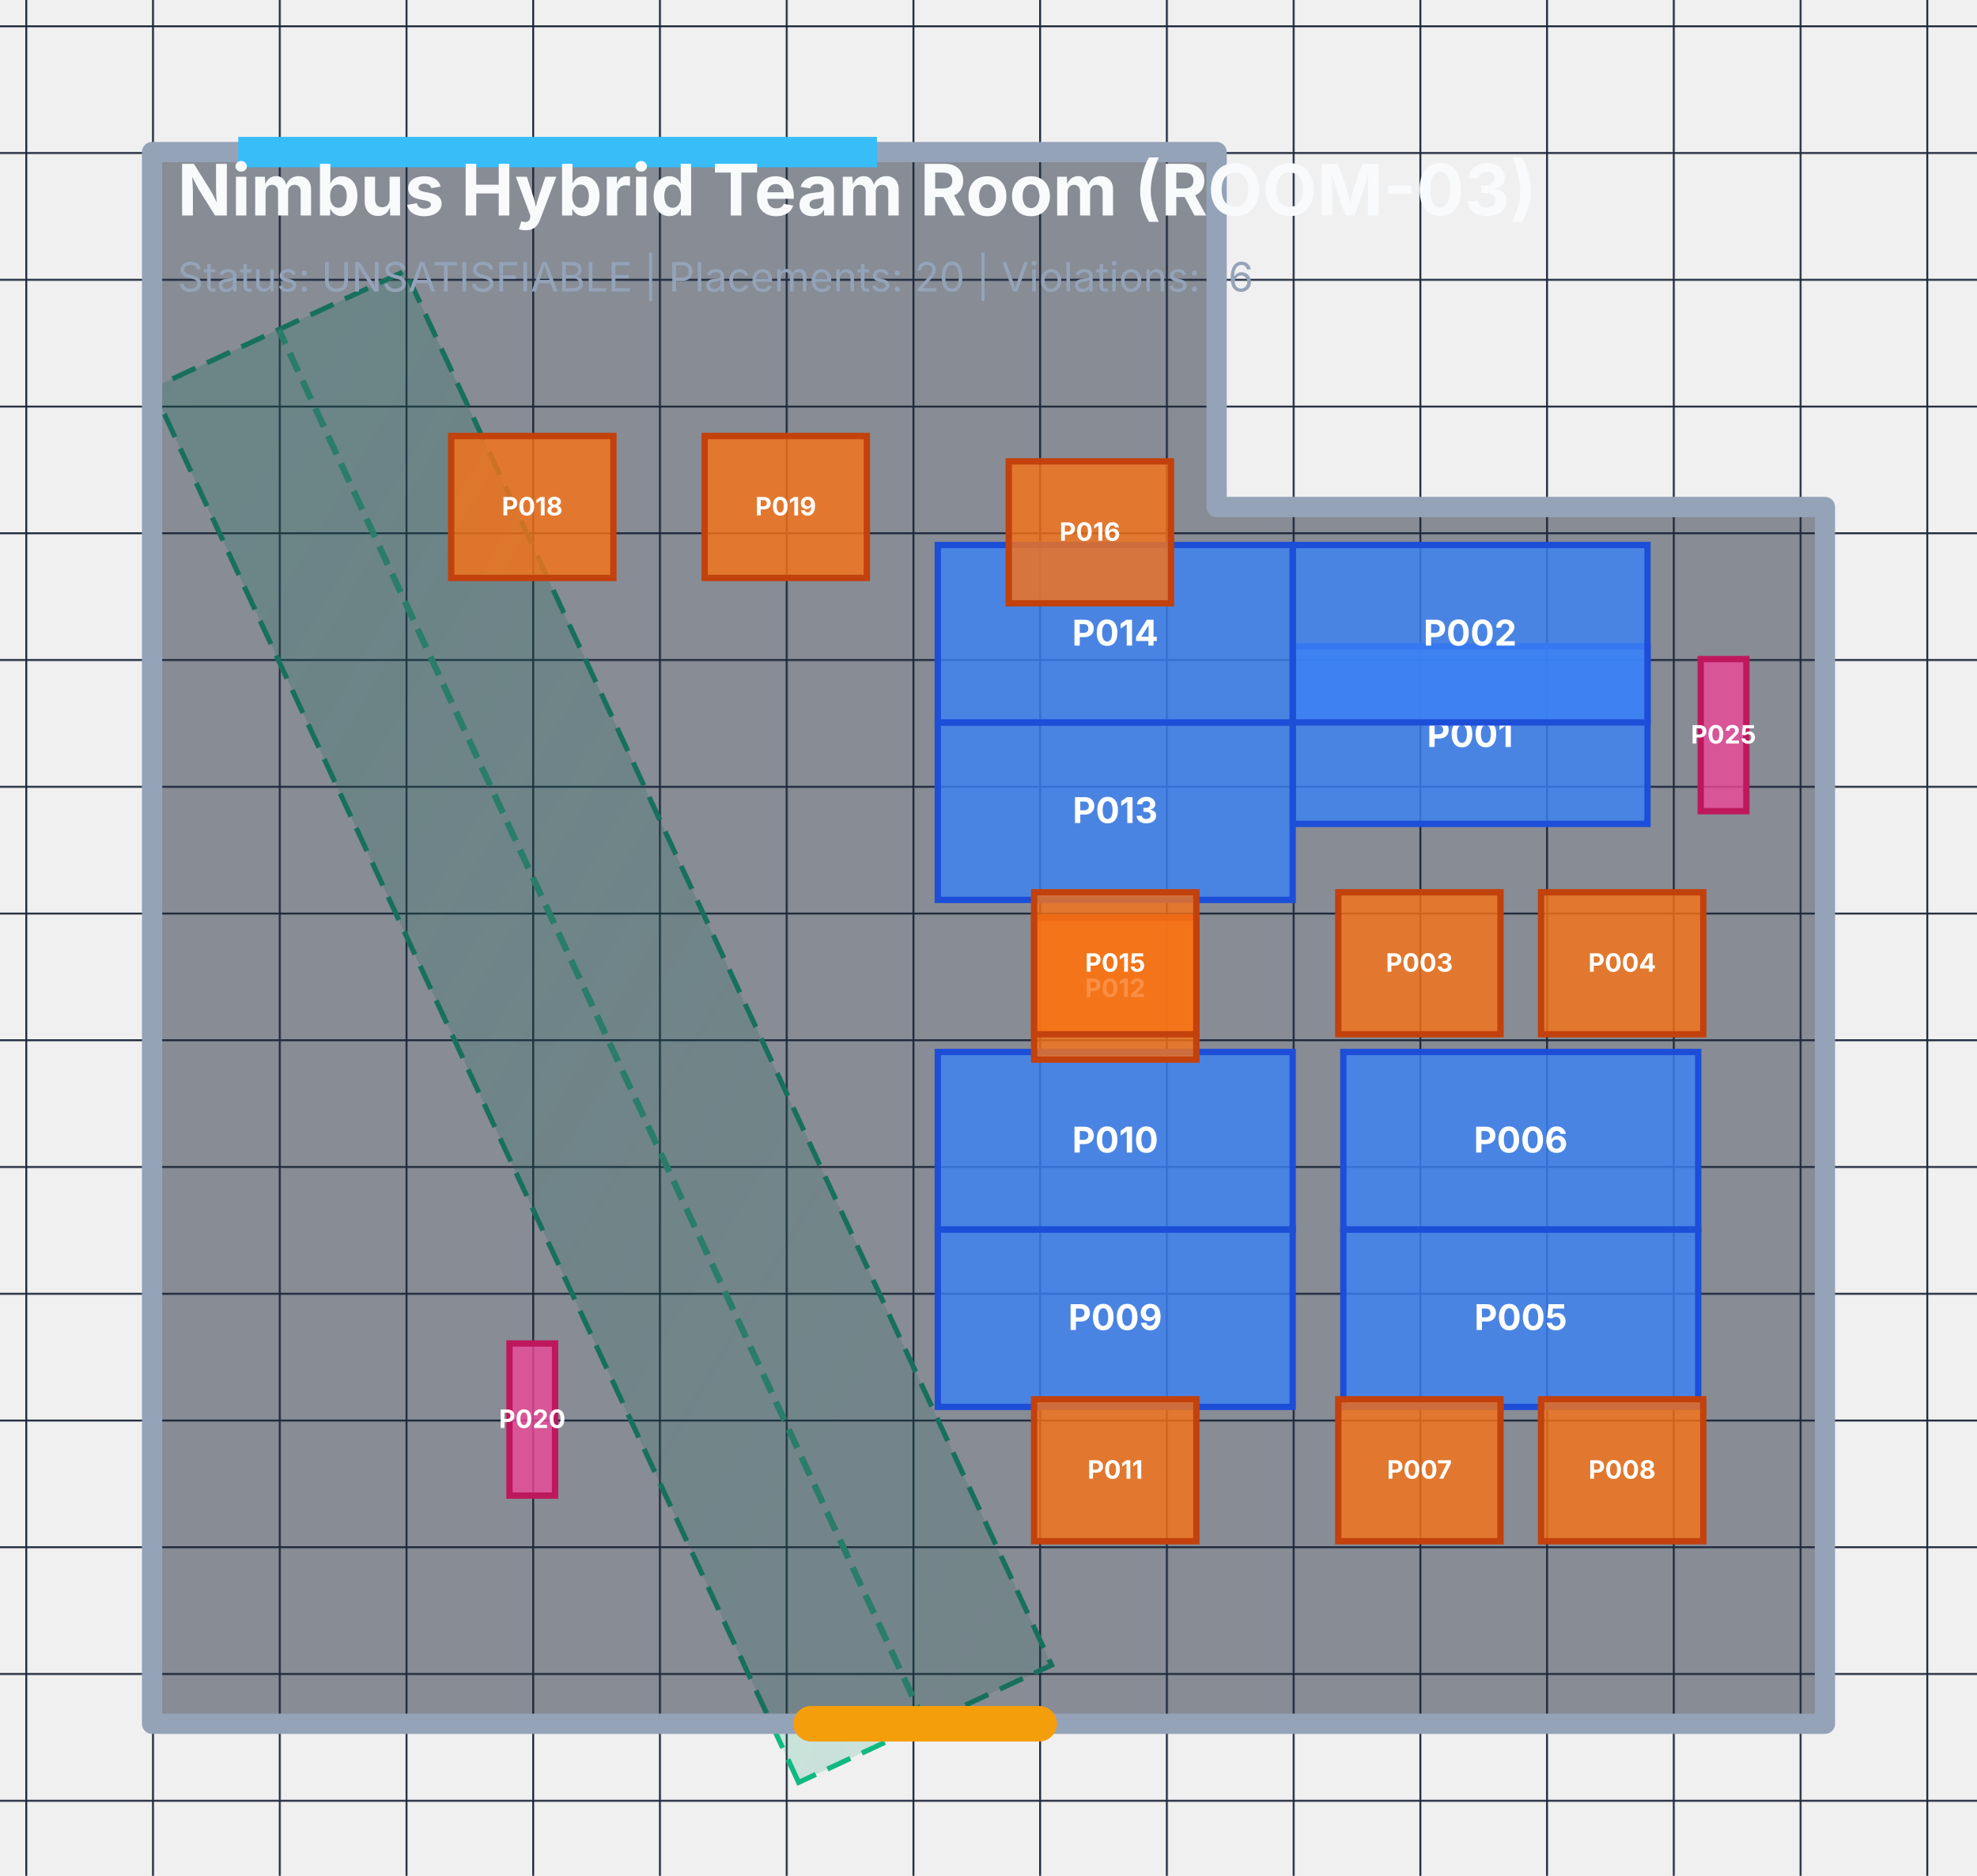
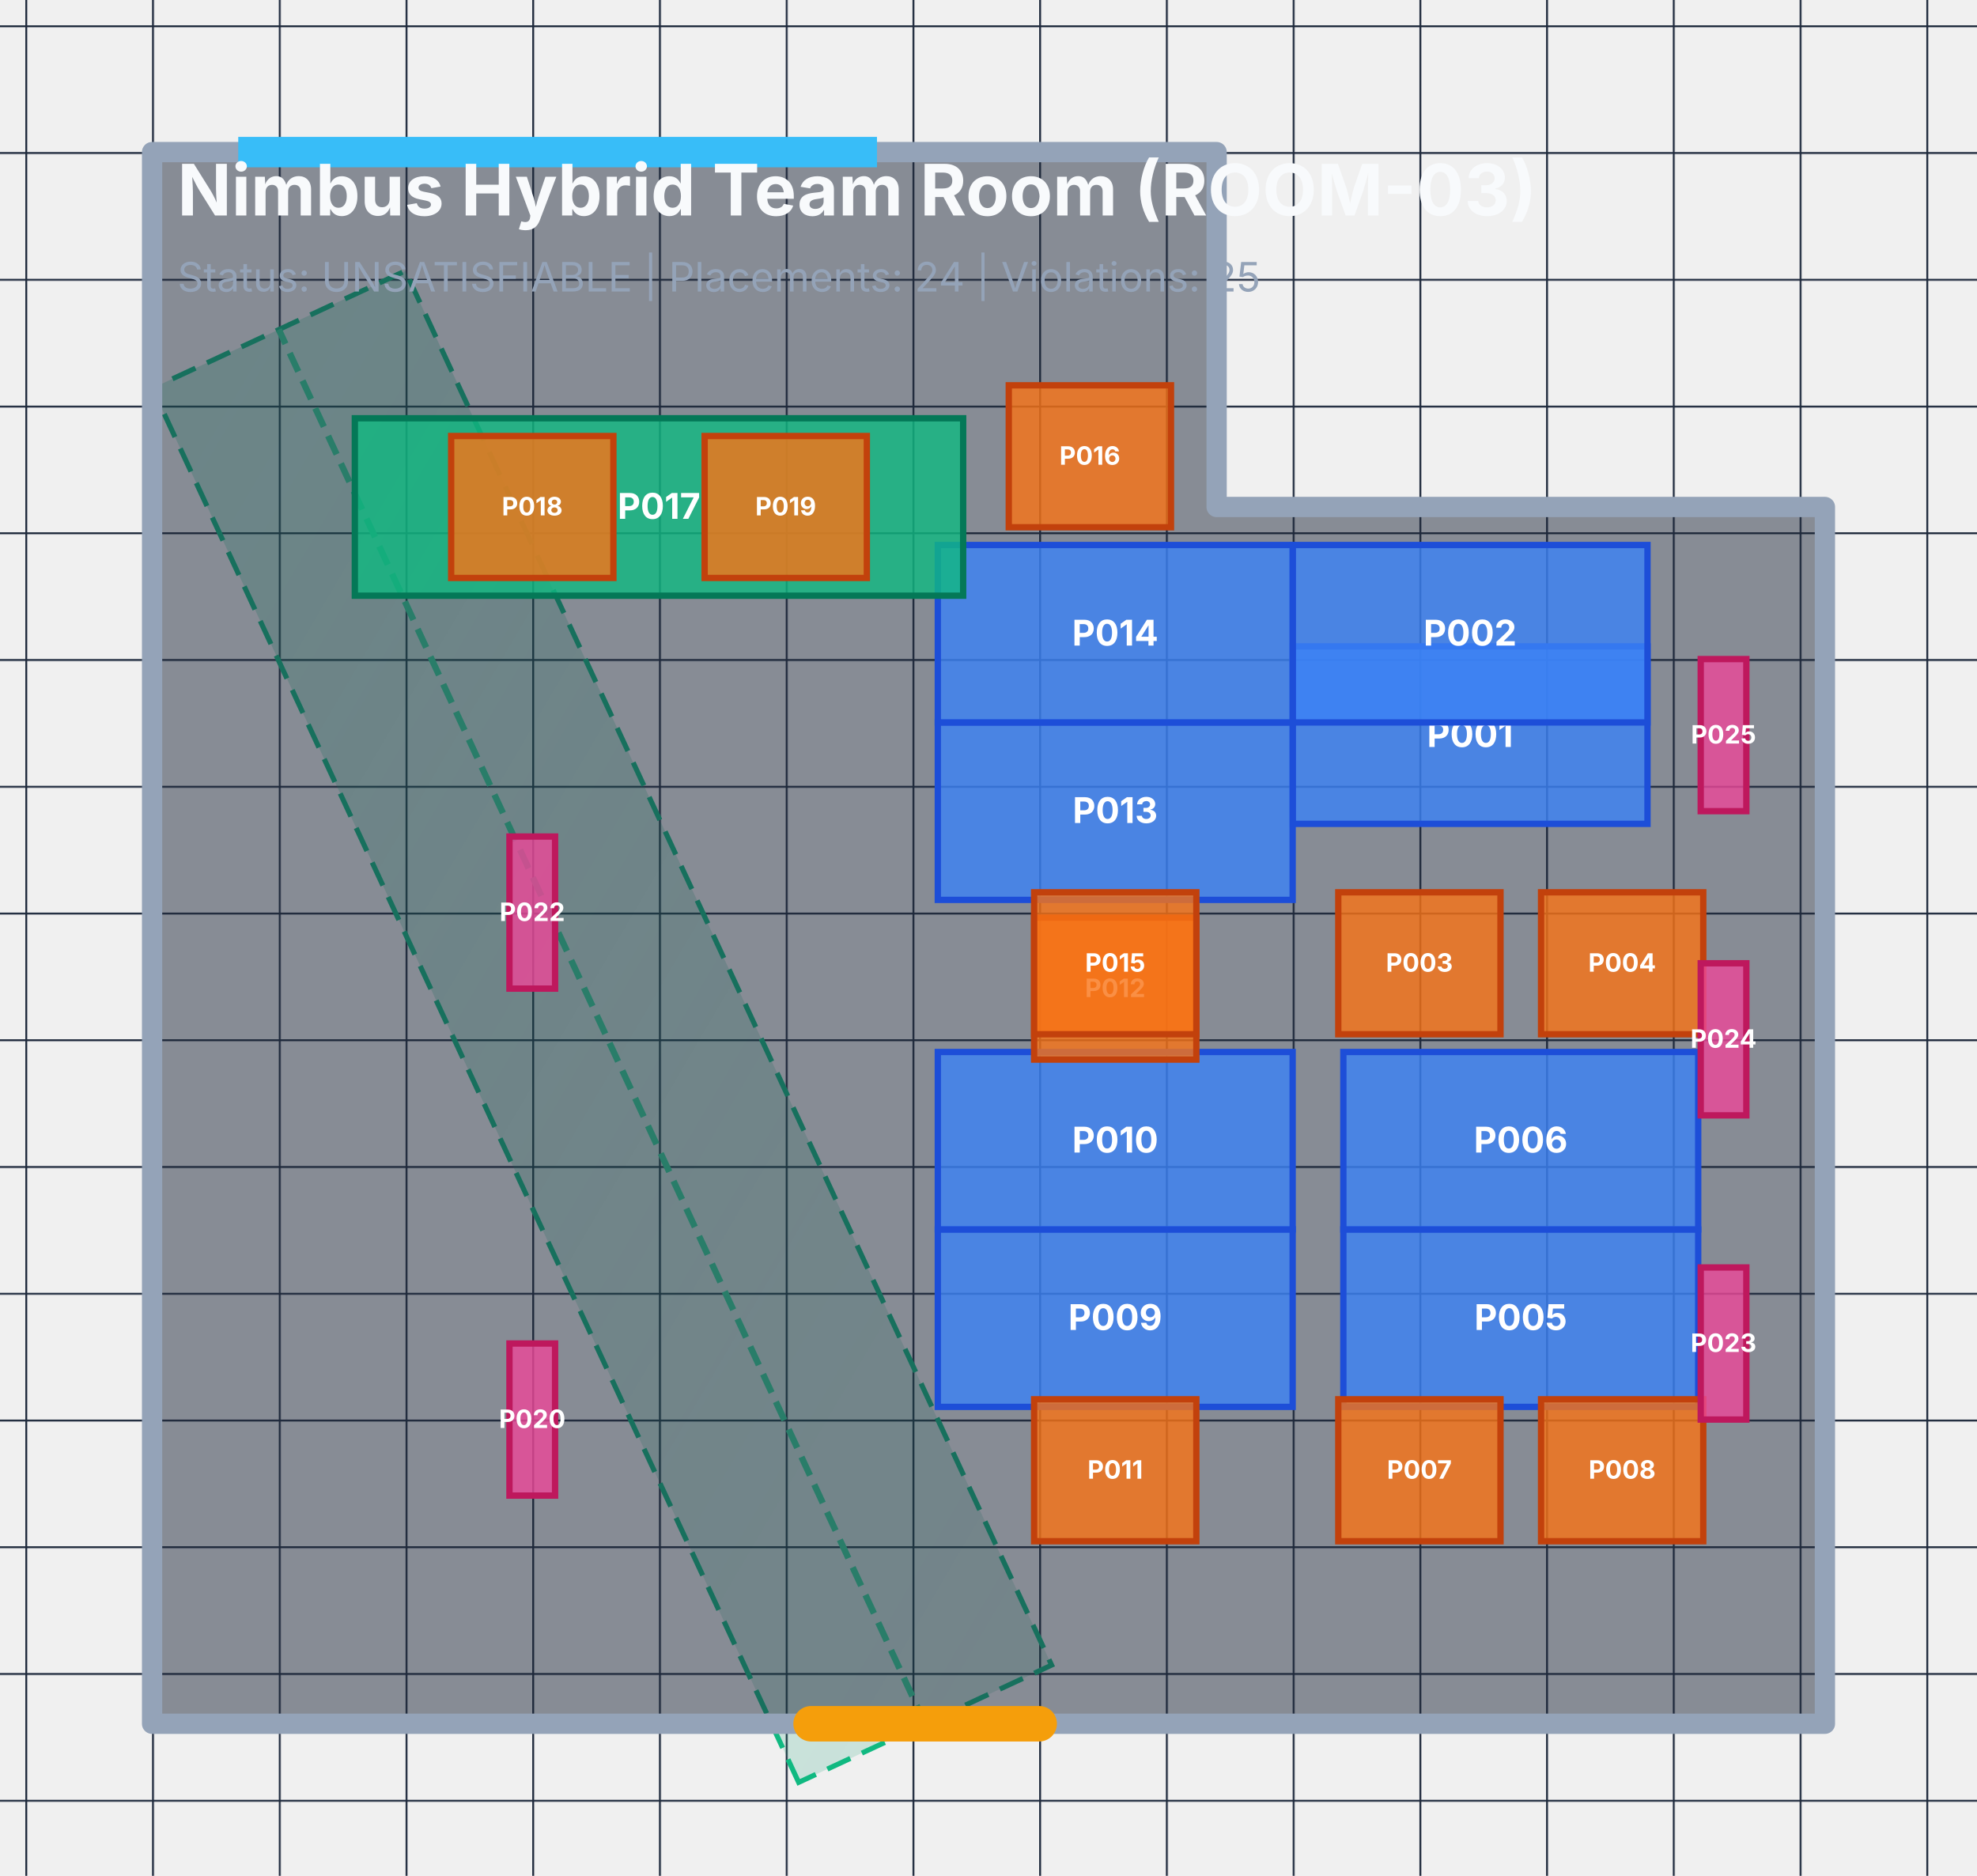
<svg xmlns="http://www.w3.org/2000/svg" viewBox="-600 -600 7800 7400" width="100%" height="100%" style="background:#0f172a; font-family:system-ui, -apple-system, sans-serif;">
  <defs>
    <pattern id="grid" width="500" height="500" patternUnits="userSpaceOnUse">
      <path d="M 500 0 L 0 0 0 500" fill="none" stroke="#1e293b" stroke-width="15" />
    </pattern>
    <linearGradient id="egressGrad" x1="0%" y1="0%" x2="100%" y2="100%">
      <stop offset="0%" stop-color="#10b981" stop-opacity="0.25" />
      <stop offset="100%" stop-color="#059669" stop-opacity="0.15" />
    </linearGradient>
  </defs>
  <rect x="-600" y="-600" width="7800" height="7400" fill="url(#grid)" />
  <polygon points="2551.0,6431.3 1.0,931.3 999.0,468.7 3549.0,5968.7" fill="url(#egressGrad)" stroke="#10b981" stroke-width="20" stroke-dasharray="100,50" />
  <line x1="3050.0" y1="6200.0" x2="500.0" y2="700.0" stroke="#34d399" stroke-width="25" stroke-dasharray="80,40" />
  <polygon points="0.0,6200.0 6600.0,6200.0 6600.0,1400.0 4200.0,1400.0 4200.0,0.0 0.0,0.0" fill="#1e293b" fill-opacity="0.5" stroke="#94a3b8" stroke-width="80" stroke-linejoin="round" />
  <line x1="400.0" y1="0.0" x2="2800.0" y2="0.0" stroke="#38bdf8" stroke-width="120" stroke-linecap="square" />
  <line x1="2600.0" y1="6200.0" x2="3500.0" y2="6200.0" stroke="#f59e0b" stroke-width="140" stroke-linecap="round" />
  <g id="P001">
    <polygon points="4500.0,2650.0 5900.0,2650.0 5900.0,1950.0 4500.0,1950.0" fill="#3b82f6" fill-opacity="0.8" stroke="#1d4ed8" stroke-width="25" rx="20" />
    <text x="5200.0" y="2346.7" fill="#ffffff" font-size="140" font-weight="bold" text-anchor="middle">P001</text>
  </g>
  <g id="P002">
    <polygon points="4500.0,2250.0 5900.0,2250.0 5900.0,1550.0 4500.0,1550.0" fill="#3b82f6" fill-opacity="0.8" stroke="#1d4ed8" stroke-width="25" rx="20" />
    <text x="5200.0" y="1946.7" fill="#ffffff" font-size="140" font-weight="bold" text-anchor="middle">P002</text>
  </g>
  <g id="P003">
    <polygon points="4680.0,3480.0 5320.0,3480.0 5320.0,2920.0 4680.0,2920.0" fill="#f97316" fill-opacity="0.8" stroke="#c2410c" stroke-width="25" rx="20" />
    <text x="5000.0" y="3233.3" fill="#ffffff" font-size="100" font-weight="bold" text-anchor="middle">P003</text>
  </g>
  <g id="P004">
    <polygon points="5480.0,3480.0 6120.0,3480.0 6120.0,2920.0 5480.0,2920.0" fill="#f97316" fill-opacity="0.8" stroke="#c2410c" stroke-width="25" rx="20" />
    <text x="5800.0" y="3233.3" fill="#ffffff" font-size="100" font-weight="bold" text-anchor="middle">P004</text>
  </g>
  <g id="P005">
    <polygon points="4700.0,4950.0 6100.0,4950.0 6100.0,4250.0 4700.0,4250.0" fill="#3b82f6" fill-opacity="0.8" stroke="#1d4ed8" stroke-width="25" rx="20" />
    <text x="5400.0" y="4646.7" fill="#ffffff" font-size="140" font-weight="bold" text-anchor="middle">P005</text>
  </g>
  <g id="P006">
    <polygon points="4700.0,4250.0 6100.0,4250.0 6100.0,3550.0 4700.0,3550.0" fill="#3b82f6" fill-opacity="0.8" stroke="#1d4ed8" stroke-width="25" rx="20" />
    <text x="5400.0" y="3946.7" fill="#ffffff" font-size="140" font-weight="bold" text-anchor="middle">P006</text>
  </g>
  <g id="P007">
    <polygon points="4680.0,5480.0 5320.0,5480.0 5320.0,4920.0 4680.0,4920.0" fill="#f97316" fill-opacity="0.8" stroke="#c2410c" stroke-width="25" rx="20" />
    <text x="5000.0" y="5233.3" fill="#ffffff" font-size="100" font-weight="bold" text-anchor="middle">P007</text>
  </g>
  <g id="P008">
    <polygon points="5480.0,5480.0 6120.0,5480.0 6120.0,4920.0 5480.0,4920.0" fill="#f97316" fill-opacity="0.8" stroke="#c2410c" stroke-width="25" rx="20" />
    <text x="5800.0" y="5233.3" fill="#ffffff" font-size="100" font-weight="bold" text-anchor="middle">P008</text>
  </g>
  <g id="P009">
    <polygon points="3100.0,4950.0 4500.0,4950.0 4500.0,4250.0 3100.0,4250.0" fill="#3b82f6" fill-opacity="0.8" stroke="#1d4ed8" stroke-width="25" rx="20" />
    <text x="3800.0" y="4646.7" fill="#ffffff" font-size="140" font-weight="bold" text-anchor="middle">P009</text>
  </g>
  <g id="P010">
    <polygon points="3100.0,4250.0 4500.0,4250.0 4500.0,3550.0 3100.0,3550.0" fill="#3b82f6" fill-opacity="0.8" stroke="#1d4ed8" stroke-width="25" rx="20" />
    <text x="3800.0" y="3946.7" fill="#ffffff" font-size="140" font-weight="bold" text-anchor="middle">P010</text>
  </g>
  <g id="P011">
    <polygon points="3480.0,5480.0 4120.0,5480.0 4120.0,4920.0 3480.0,4920.0" fill="#f97316" fill-opacity="0.8" stroke="#c2410c" stroke-width="25" rx="20" />
    <text x="3800.0" y="5233.3" fill="#ffffff" font-size="100" font-weight="bold" text-anchor="middle">P011</text>
  </g>
  <g id="P012">
    <polygon points="3480.0,3580.0 4120.0,3580.0 4120.0,3020.0 3480.0,3020.0" fill="#f97316" fill-opacity="0.8" stroke="#c2410c" stroke-width="25" rx="20" />
    <text x="3800.0" y="3333.3" fill="#ffffff" font-size="100" font-weight="bold" text-anchor="middle">P012</text>
  </g>
  <g id="P013">
    <polygon points="3100.0,2950.0 4500.0,2950.0 4500.0,2250.0 3100.0,2250.0" fill="#3b82f6" fill-opacity="0.8" stroke="#1d4ed8" stroke-width="25" rx="20" />
    <text x="3800.0" y="2646.7" fill="#ffffff" font-size="140" font-weight="bold" text-anchor="middle">P013</text>
  </g>
  <g id="P014">
    <polygon points="3100.0,2250.0 4500.0,2250.0 4500.0,1550.0 3100.0,1550.0" fill="#3b82f6" fill-opacity="0.8" stroke="#1d4ed8" stroke-width="25" rx="20" />
    <text x="3800.0" y="1946.7" fill="#ffffff" font-size="140" font-weight="bold" text-anchor="middle">P014</text>
  </g>
  <g id="P015">
    <polygon points="3480.0,3480.0 4120.0,3480.0 4120.0,2920.0 3480.0,2920.0" fill="#f97316" fill-opacity="0.8" stroke="#c2410c" stroke-width="25" rx="20" />
    <text x="3800.0" y="3233.3" fill="#ffffff" font-size="100" font-weight="bold" text-anchor="middle">P015</text>
  </g>
  <g id="P016">
-     <polygon points="3380.0,1780.0 4020.0,1780.0 4020.0,1220.0 3380.0,1220.0" fill="#f97316" fill-opacity="0.8" stroke="#c2410c" stroke-width="25" rx="20" />
-     <text x="3700.0" y="1533.3" fill="#ffffff" font-size="100" font-weight="bold" text-anchor="middle">P016</text>
+     <polygon points="3380.0,1480.0 4020.0,1480.0 4020.0,920.0 3380.0,920.0" fill="#f97316" fill-opacity="0.8" stroke="#c2410c" stroke-width="25" rx="20" />
+     <text x="3700.0" y="1233.3" fill="#ffffff" font-size="100" font-weight="bold" text-anchor="middle">P016</text>
+   </g>
+   <g id="P017">
+     <polygon points="800.0,1750.0 3200.0,1750.0 3200.0,1050.0 800.0,1050.0" fill="#10b981" fill-opacity="0.8" stroke="#047857" stroke-width="25" rx="20" />
+     <text x="2000.0" y="1446.7" fill="#ffffff" font-size="140" font-weight="bold" text-anchor="middle">P017</text>
  </g>
  <g id="P018">
    <polygon points="1180.0,1680.0 1820.0,1680.0 1820.0,1120.0 1180.0,1120.0" fill="#f97316" fill-opacity="0.8" stroke="#c2410c" stroke-width="25" rx="20" />
    <text x="1500.0" y="1433.3" fill="#ffffff" font-size="100" font-weight="bold" text-anchor="middle">P018</text>
  </g>
  <g id="P019">
    <polygon points="2180.0,1680.0 2820.0,1680.0 2820.0,1120.0 2180.0,1120.0" fill="#f97316" fill-opacity="0.8" stroke="#c2410c" stroke-width="25" rx="20" />
    <text x="2500.0" y="1433.3" fill="#ffffff" font-size="100" font-weight="bold" text-anchor="middle">P019</text>
  </g>
  <g id="P020">
    <polygon points="1590.0,5300.0 1590.0,4700.0 1410.0,4700.0 1410.0,5300.0" fill="#ec4899" fill-opacity="0.8" stroke="#be185d" stroke-width="25" rx="20" />
    <text x="1500.0" y="5033.3" fill="#ffffff" font-size="100" font-weight="bold" text-anchor="middle">P020</text>
  </g>
+   <g id="P022">
+     <polygon points="1590.0,3300.0 1590.0,2700.0 1410.0,2700.0 1410.0,3300.0" fill="#ec4899" fill-opacity="0.8" stroke="#be185d" stroke-width="25" rx="20" />
+     <text x="1500.0" y="3033.3" fill="#ffffff" font-size="100" font-weight="bold" text-anchor="middle">P022</text>
+   </g>
+   <g id="P023">
+     <polygon points="6290.0,5000.0 6290.0,4400.0 6110.0,4400.0 6110.0,5000.0" fill="#ec4899" fill-opacity="0.8" stroke="#be185d" stroke-width="25" rx="20" />
+     <text x="6200.0" y="4733.3" fill="#ffffff" font-size="100" font-weight="bold" text-anchor="middle">P023</text>
+   </g>
+   <g id="P024">
+     <polygon points="6290.0,3800.0 6290.0,3200.0 6110.0,3200.0 6110.0,3800.0" fill="#ec4899" fill-opacity="0.8" stroke="#be185d" stroke-width="25" rx="20" />
+     <text x="6200.0" y="3533.3" fill="#ffffff" font-size="100" font-weight="bold" text-anchor="middle">P024</text>
+   </g>
  <g id="P025">
    <polygon points="6290.0,2600.0 6290.0,2000.0 6110.0,2000.0 6110.0,2600.0" fill="#ec4899" fill-opacity="0.8" stroke="#be185d" stroke-width="25" rx="20" />
    <text x="6200.0" y="2333.3" fill="#ffffff" font-size="100" font-weight="bold" text-anchor="middle">P025</text>
  </g>
  <text x="100" y="250" fill="#f8fafc" font-size="280" font-weight="bold">Nimbus Hybrid Team Room (ROOM-03)</text>
-   <text x="100" y="550" fill="#94a3b8" font-size="160">Status: UNSATISFIABLE | Placements: 20 | Violations: 16</text>
+   <text x="100" y="550" fill="#94a3b8" font-size="160">Status: UNSATISFIABLE | Placements: 24 | Violations: 25</text>
</svg>
